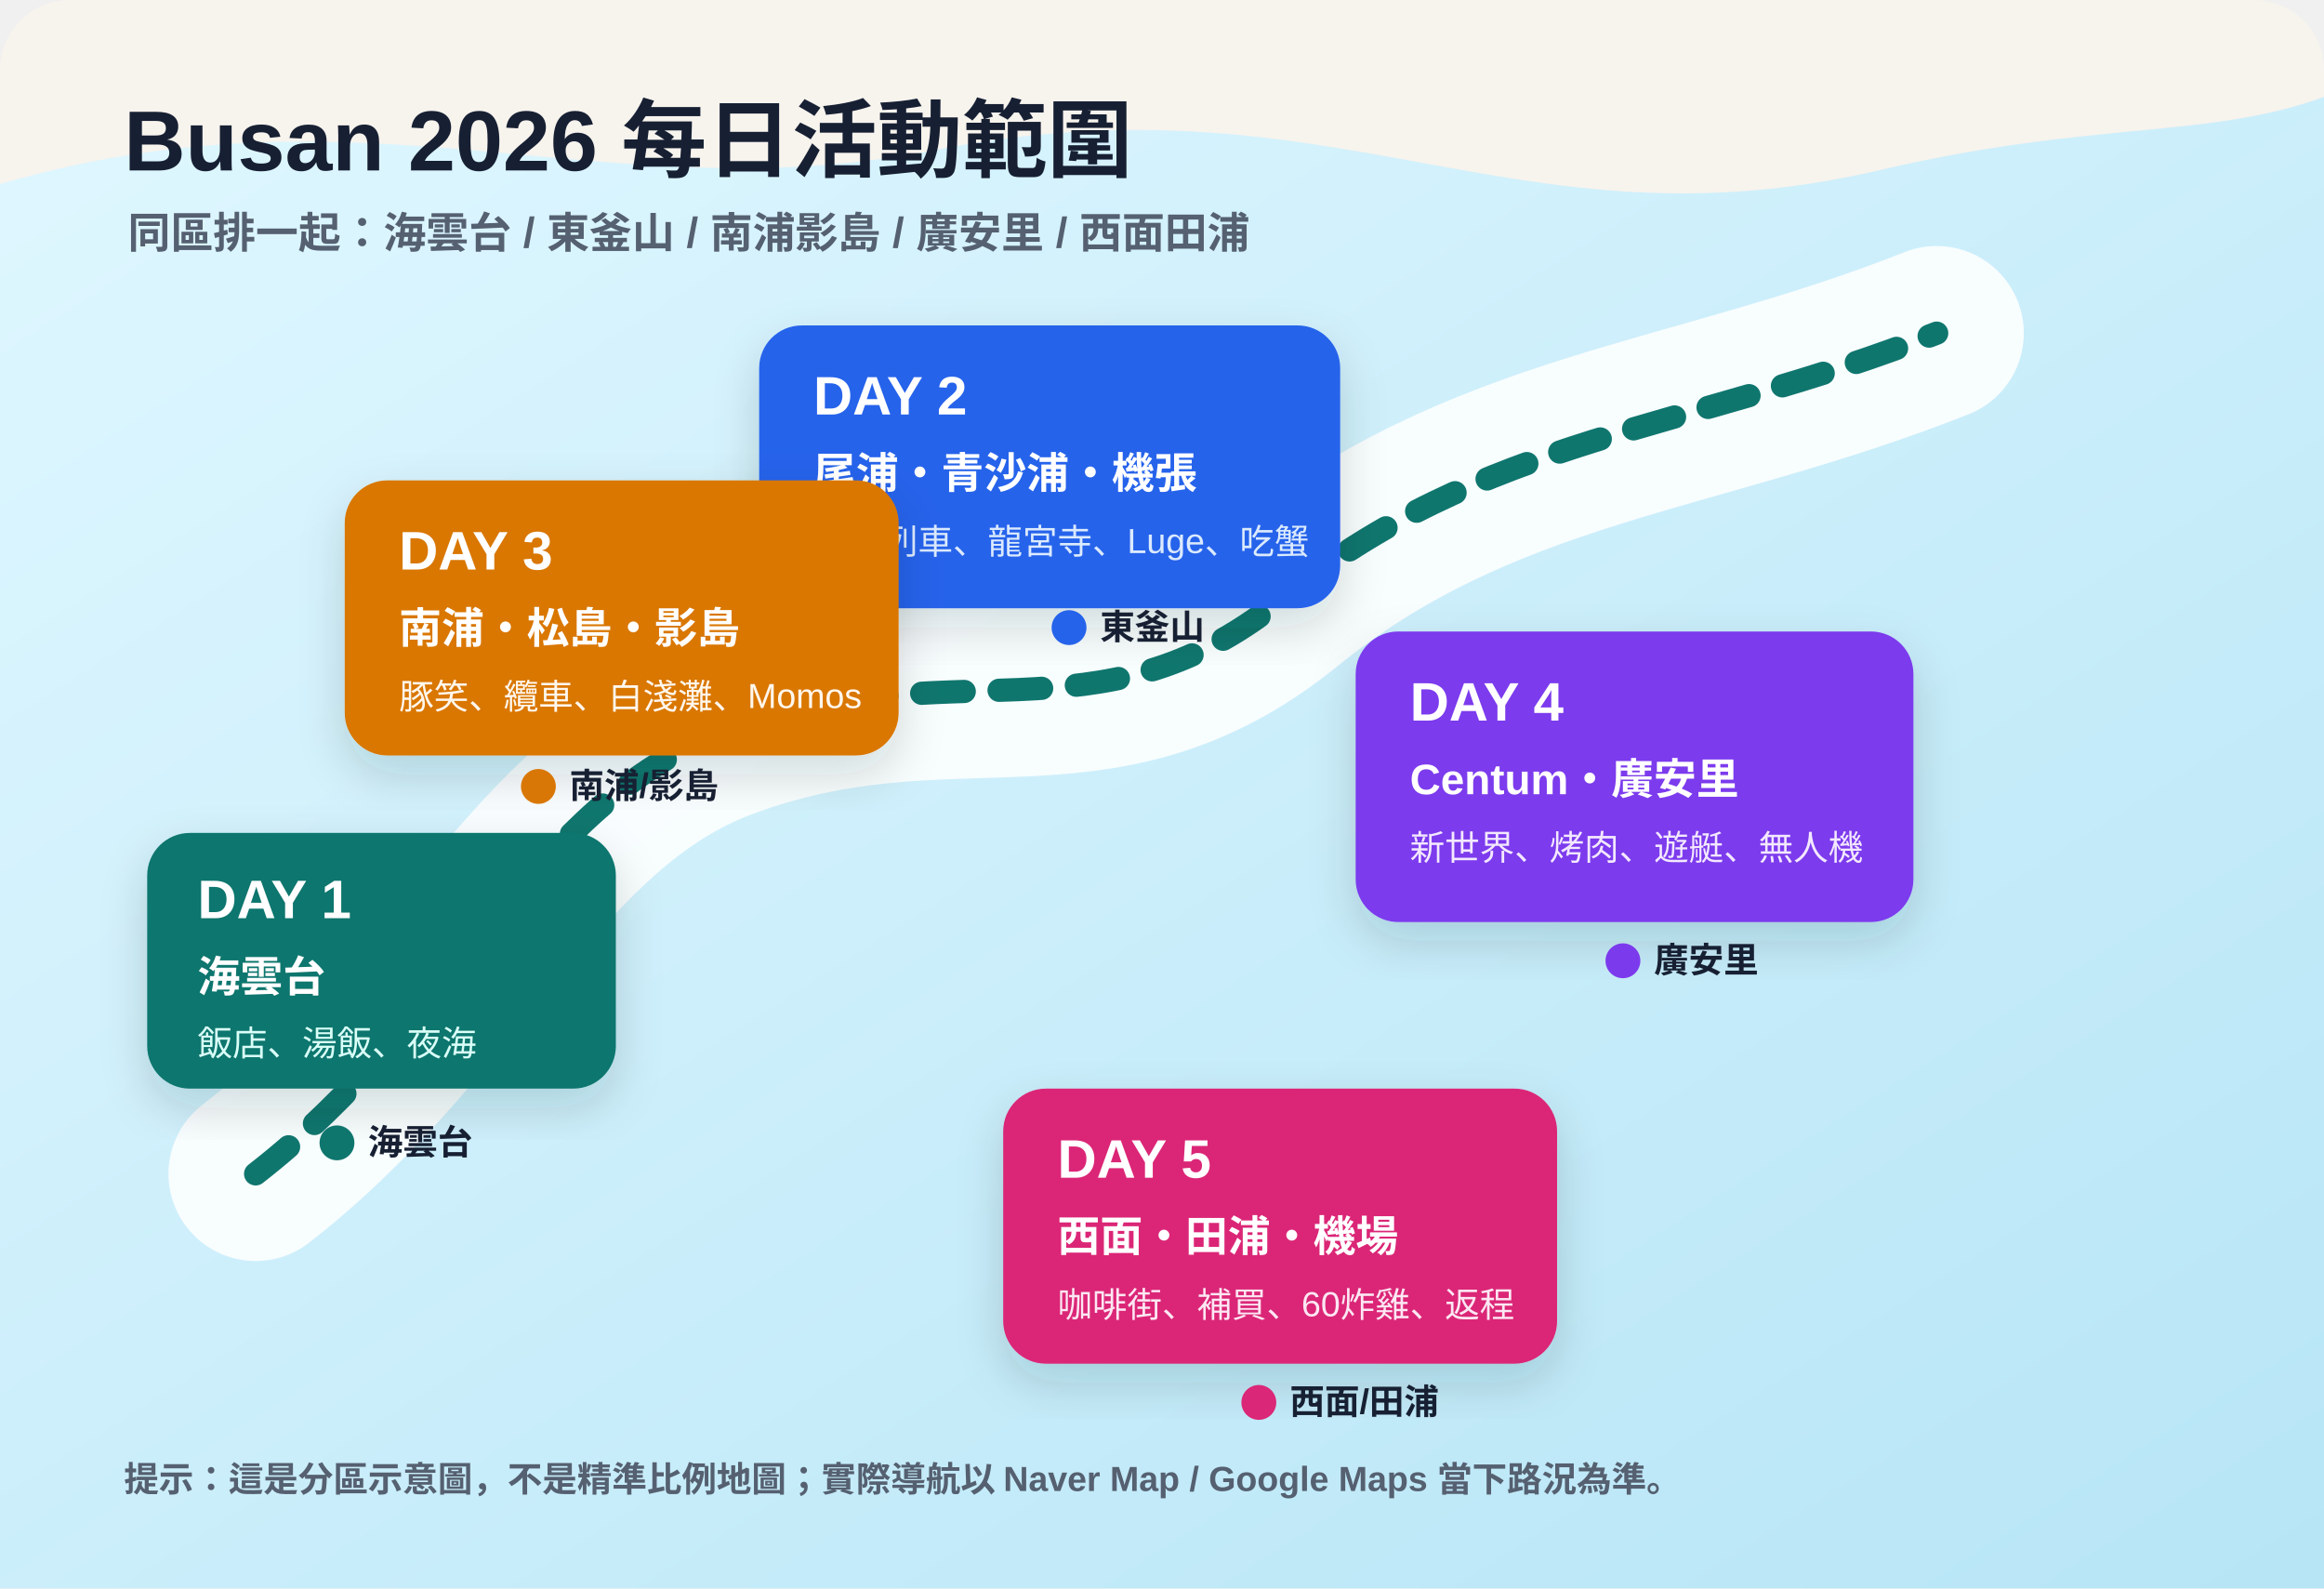
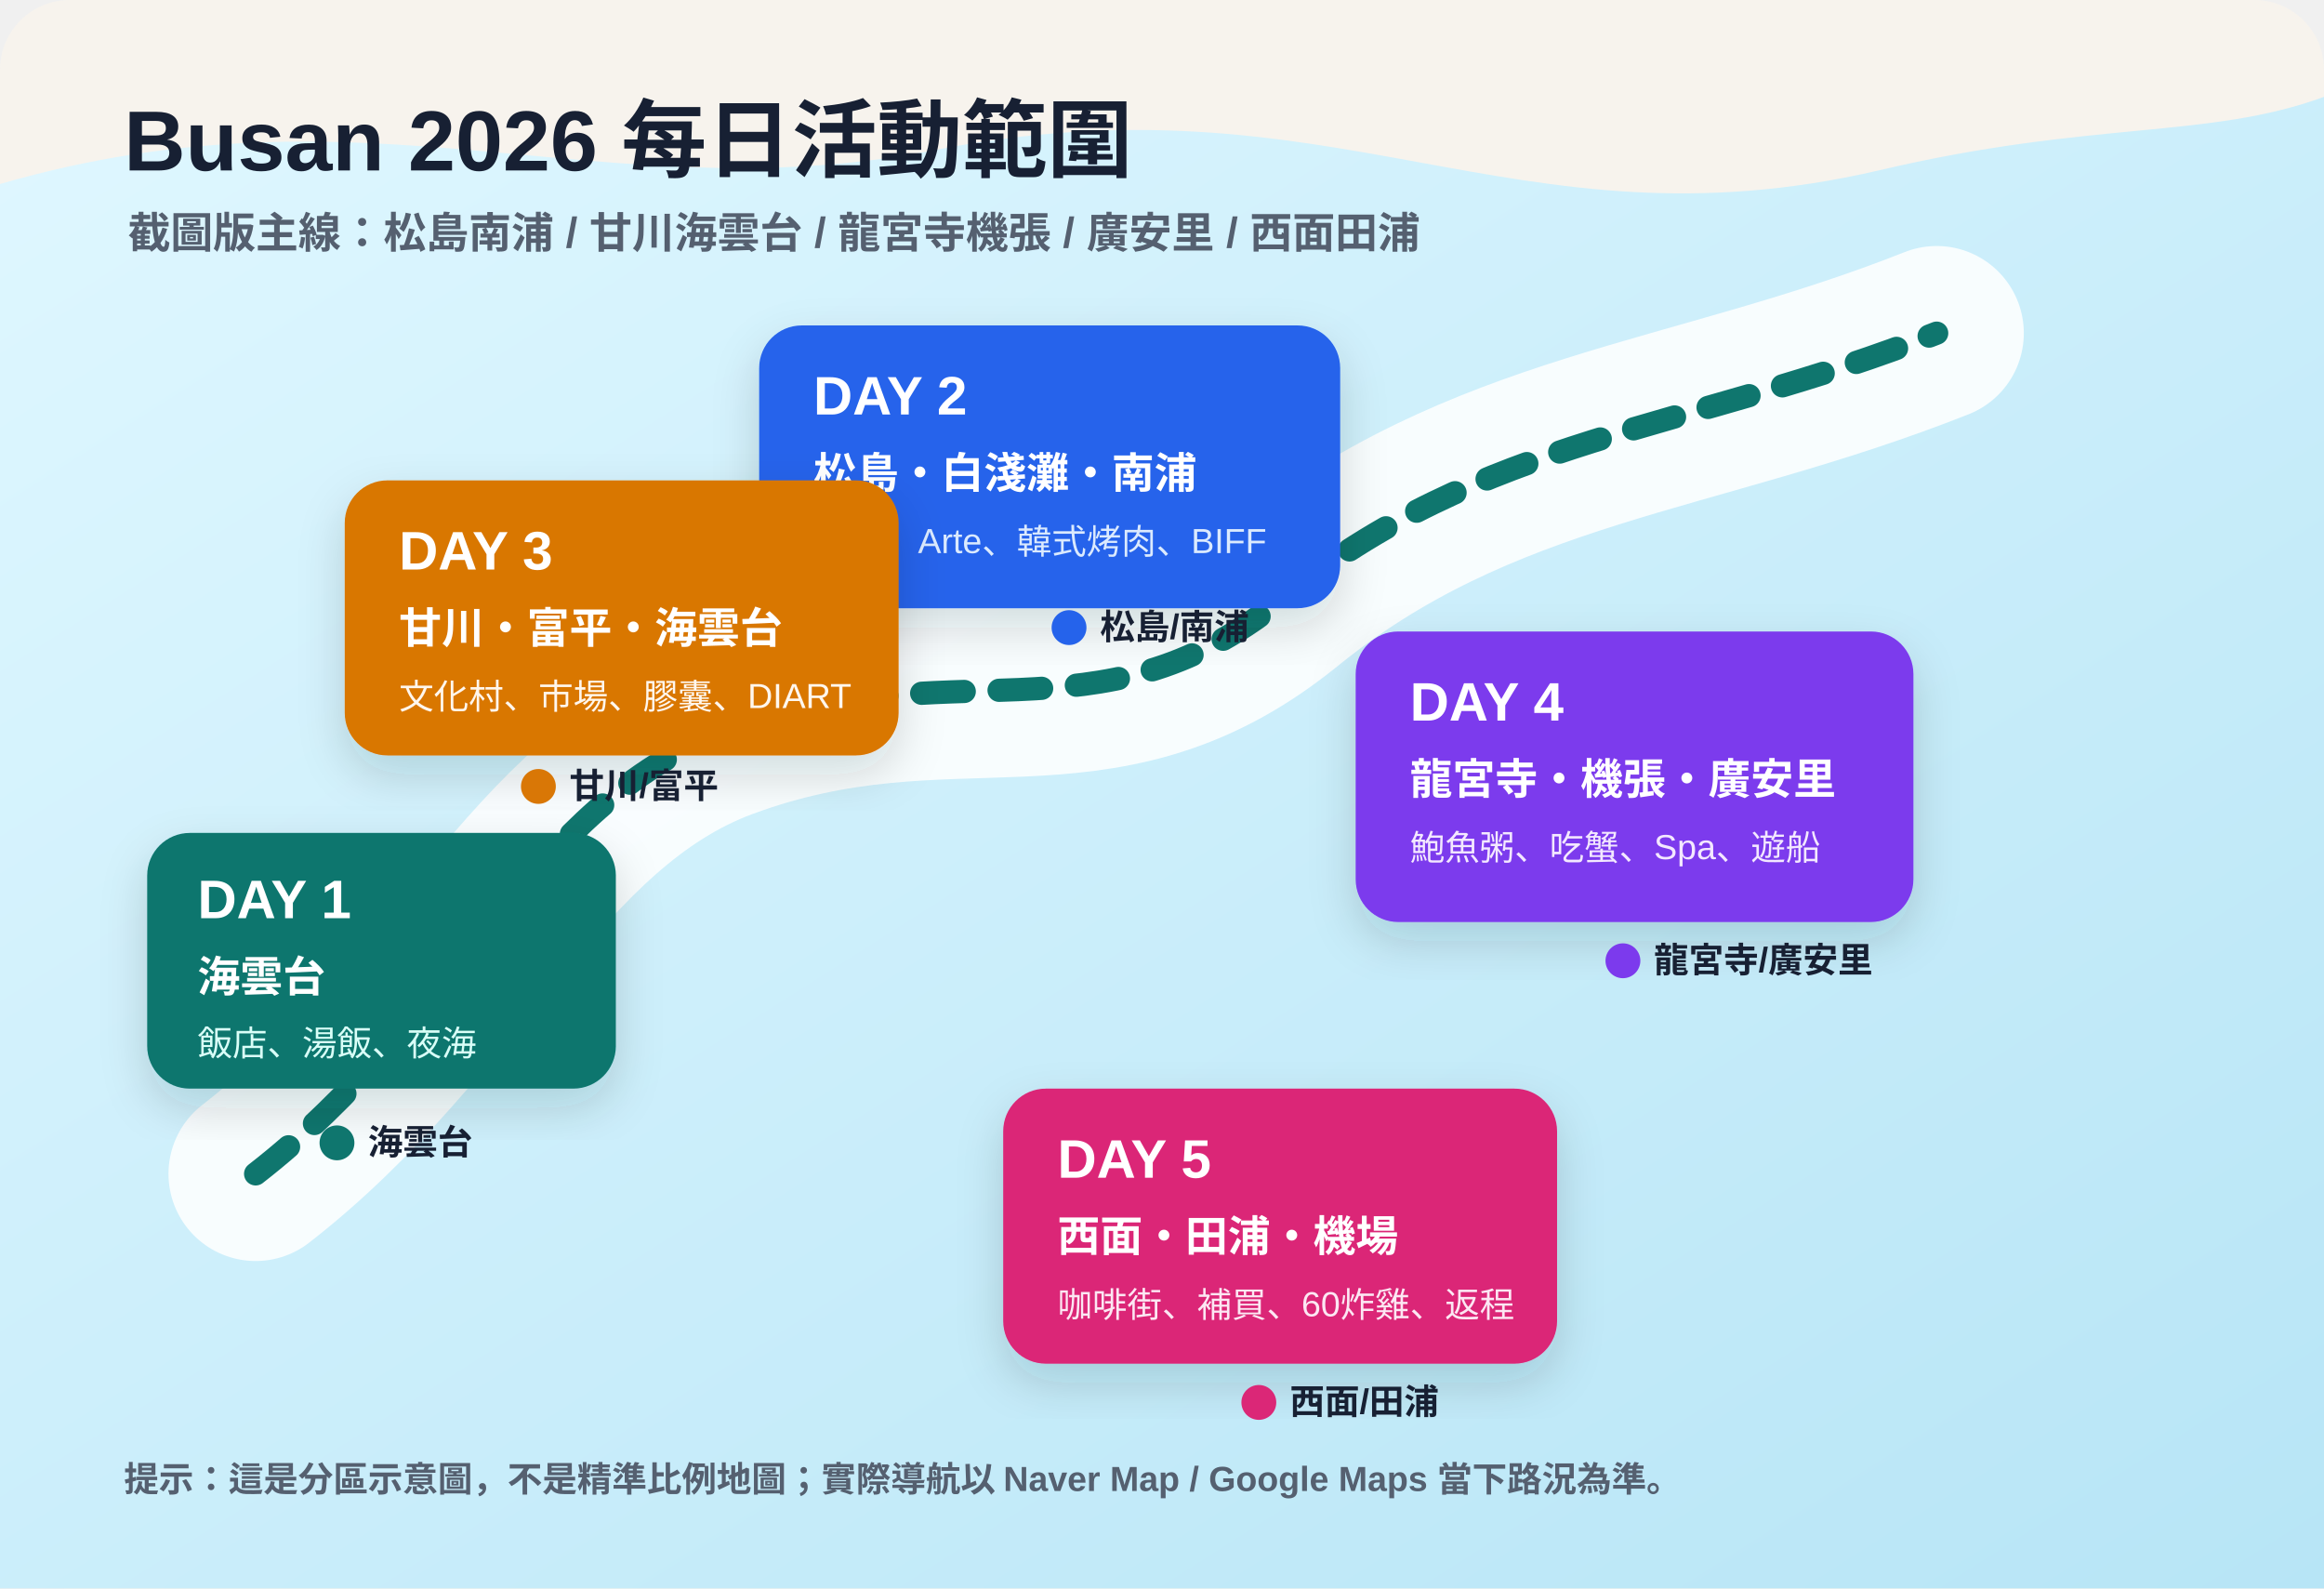
<svg xmlns="http://www.w3.org/2000/svg" viewBox="0 0 1200 820" role="img" aria-labelledby="title desc">
  <defs>
    <linearGradient id="sea" x1="0" x2="1" y1="0" y2="1">
      <stop offset="0" stop-color="#dff7ff" />
      <stop offset="1" stop-color="#b7e5f6" />
    </linearGradient>
    <filter id="shadow" x="-20%" y="-20%" width="140%" height="140%">
      <feDropShadow dx="0" dy="10" stdDeviation="12" flood-color="#172033" flood-opacity=".16" />
    </filter>
  </defs>
  <rect width="1200" height="820" rx="36" fill="#f7f3ed" />
  <path d="M0 95 C190 40 310 110 480 78 C690 36 780 132 970 88 C1080 62 1140 72 1200 50 L1200 820 L0 820 Z" fill="url(#sea)" />
  <path d="M132 606 C235 526 276 414 373 378 C492 334 566 386 661 310 C765 225 874 222 1000 172" fill="none" stroke="#ffffff" stroke-width="90" stroke-linecap="round" opacity=".86" />
  <path d="M132 606 C235 526 276 414 373 378 C492 334 566 386 661 310 C765 225 874 222 1000 172" fill="none" stroke="#0f766e" stroke-width="12" stroke-linecap="round" stroke-dasharray="22 18" />
  <text x="64" y="88" fill="#172033" font-family="Arial, 'Microsoft JhengHei', sans-serif" font-size="44" font-weight="900">Busan 2026 每日活動範圍</text>
-   <text x="66" y="128" fill="#556070" font-family="Arial, 'Microsoft JhengHei', sans-serif" font-size="22" font-weight="700">同區排一起：海雲台 / 東釜山 / 南浦影島 / 廣安里 / 西面田浦</text>
+   <text x="66" y="128" fill="#556070" font-family="Arial, 'Microsoft JhengHei', sans-serif" font-size="22" font-weight="700">截圖版主線：松島南浦 / 甘川海雲台 / 龍宮寺機張 / 廣安里 / 西面田浦</text>
  <g filter="url(#shadow)">
    <rect x="76" y="430" width="242" height="132" rx="22" fill="#0f766e" />
    <text x="102" y="474" fill="#ffffff" font-family="Arial, 'Microsoft JhengHei', sans-serif" font-size="28" font-weight="900">DAY 1</text>
    <text x="102" y="512" fill="#ffffff" font-family="Arial, 'Microsoft JhengHei', sans-serif" font-size="22" font-weight="800">海雲台</text>
    <text x="102" y="545" fill="#d9fff8" font-family="Arial, 'Microsoft JhengHei', sans-serif" font-size="18">飯店、湯飯、夜海</text>
  </g>
  <g filter="url(#shadow)">
    <rect x="392" y="168" width="300" height="146" rx="22" fill="#2563eb" />
    <text x="420" y="214" fill="#ffffff" font-family="Arial, 'Microsoft JhengHei', sans-serif" font-size="28" font-weight="900">DAY 2</text>
-     <text x="420" y="252" fill="#ffffff" font-family="Arial, 'Microsoft JhengHei', sans-serif" font-size="22" font-weight="800">尾浦・青沙浦・機張</text>
-     <text x="420" y="286" fill="#dbeafe" font-family="Arial, 'Microsoft JhengHei', sans-serif" font-size="18">膠囊列車、龍宮寺、Luge、吃蟹</text>
+     <text x="420" y="252" fill="#ffffff" font-family="Arial, 'Microsoft JhengHei', sans-serif" font-size="22" font-weight="800">松島・白淺灘・南浦</text>
+     <text x="420" y="286" fill="#dbeafe" font-family="Arial, 'Microsoft JhengHei', sans-serif" font-size="18">纜車、Arte、韓式烤肉、BIFF</text>
  </g>
  <g filter="url(#shadow)">
    <rect x="178" y="248" width="286" height="142" rx="22" fill="#d97706" />
    <text x="206" y="294" fill="#ffffff" font-family="Arial, 'Microsoft JhengHei', sans-serif" font-size="28" font-weight="900">DAY 3</text>
-     <text x="206" y="332" fill="#ffffff" font-family="Arial, 'Microsoft JhengHei', sans-serif" font-size="22" font-weight="800">南浦・松島・影島</text>
-     <text x="206" y="366" fill="#fff7ed" font-family="Arial, 'Microsoft JhengHei', sans-serif" font-size="18">豚笑、纜車、白淺灘、Momos</text>
+     <text x="206" y="332" fill="#ffffff" font-family="Arial, 'Microsoft JhengHei', sans-serif" font-size="22" font-weight="800">甘川・富平・海雲台</text>
+     <text x="206" y="366" fill="#fff7ed" font-family="Arial, 'Microsoft JhengHei', sans-serif" font-size="18">文化村、市場、膠囊、DIART</text>
  </g>
  <g filter="url(#shadow)">
    <rect x="700" y="326" width="288" height="150" rx="22" fill="#7c3aed" />
    <text x="728" y="372" fill="#ffffff" font-family="Arial, 'Microsoft JhengHei', sans-serif" font-size="28" font-weight="900">DAY 4</text>
-     <text x="728" y="410" fill="#ffffff" font-family="Arial, 'Microsoft JhengHei', sans-serif" font-size="22" font-weight="800">Centum・廣安里</text>
-     <text x="728" y="444" fill="#f3e8ff" font-family="Arial, 'Microsoft JhengHei', sans-serif" font-size="18">新世界、烤肉、遊艇、無人機</text>
+     <text x="728" y="410" fill="#ffffff" font-family="Arial, 'Microsoft JhengHei', sans-serif" font-size="22" font-weight="800">龍宮寺・機張・廣安里</text>
+     <text x="728" y="444" fill="#f3e8ff" font-family="Arial, 'Microsoft JhengHei', sans-serif" font-size="18">鮑魚粥、吃蟹、Spa、遊船</text>
  </g>
  <g filter="url(#shadow)">
    <rect x="518" y="562" width="286" height="142" rx="22" fill="#db2777" />
    <text x="546" y="608" fill="#ffffff" font-family="Arial, 'Microsoft JhengHei', sans-serif" font-size="28" font-weight="900">DAY 5</text>
    <text x="546" y="646" fill="#ffffff" font-family="Arial, 'Microsoft JhengHei', sans-serif" font-size="22" font-weight="800">西面・田浦・機場</text>
    <text x="546" y="680" fill="#fce7f3" font-family="Arial, 'Microsoft JhengHei', sans-serif" font-size="18">咖啡街、補買、60炸雞、返程</text>
  </g>
  <g fill="#172033" font-family="Arial, 'Microsoft JhengHei', sans-serif" font-size="18" font-weight="800">
    <circle cx="174" cy="590" r="9" fill="#0f766e" />
    <text x="190" y="596">海雲台</text>
    <circle cx="552" cy="324" r="9" fill="#2563eb" />
-     <text x="568" y="330">東釜山</text>
+     <text x="568" y="330">松島/南浦</text>
    <circle cx="278" cy="406" r="9" fill="#d97706" />
-     <text x="294" y="412">南浦/影島</text>
+     <text x="294" y="412">甘川/富平</text>
    <circle cx="838" cy="496" r="9" fill="#7c3aed" />
-     <text x="854" y="502">廣安里</text>
+     <text x="854" y="502">龍宮寺/廣安里</text>
    <circle cx="650" cy="724" r="9" fill="#db2777" />
    <text x="666" y="730">西面/田浦</text>
  </g>
  <text x="64" y="770" fill="#556070" font-family="Arial, 'Microsoft JhengHei', sans-serif" font-size="18" font-weight="700">提示：這是分區示意圖，不是精準比例地圖；實際導航以 Naver Map / Google Maps 當下路況為準。</text>
</svg>
